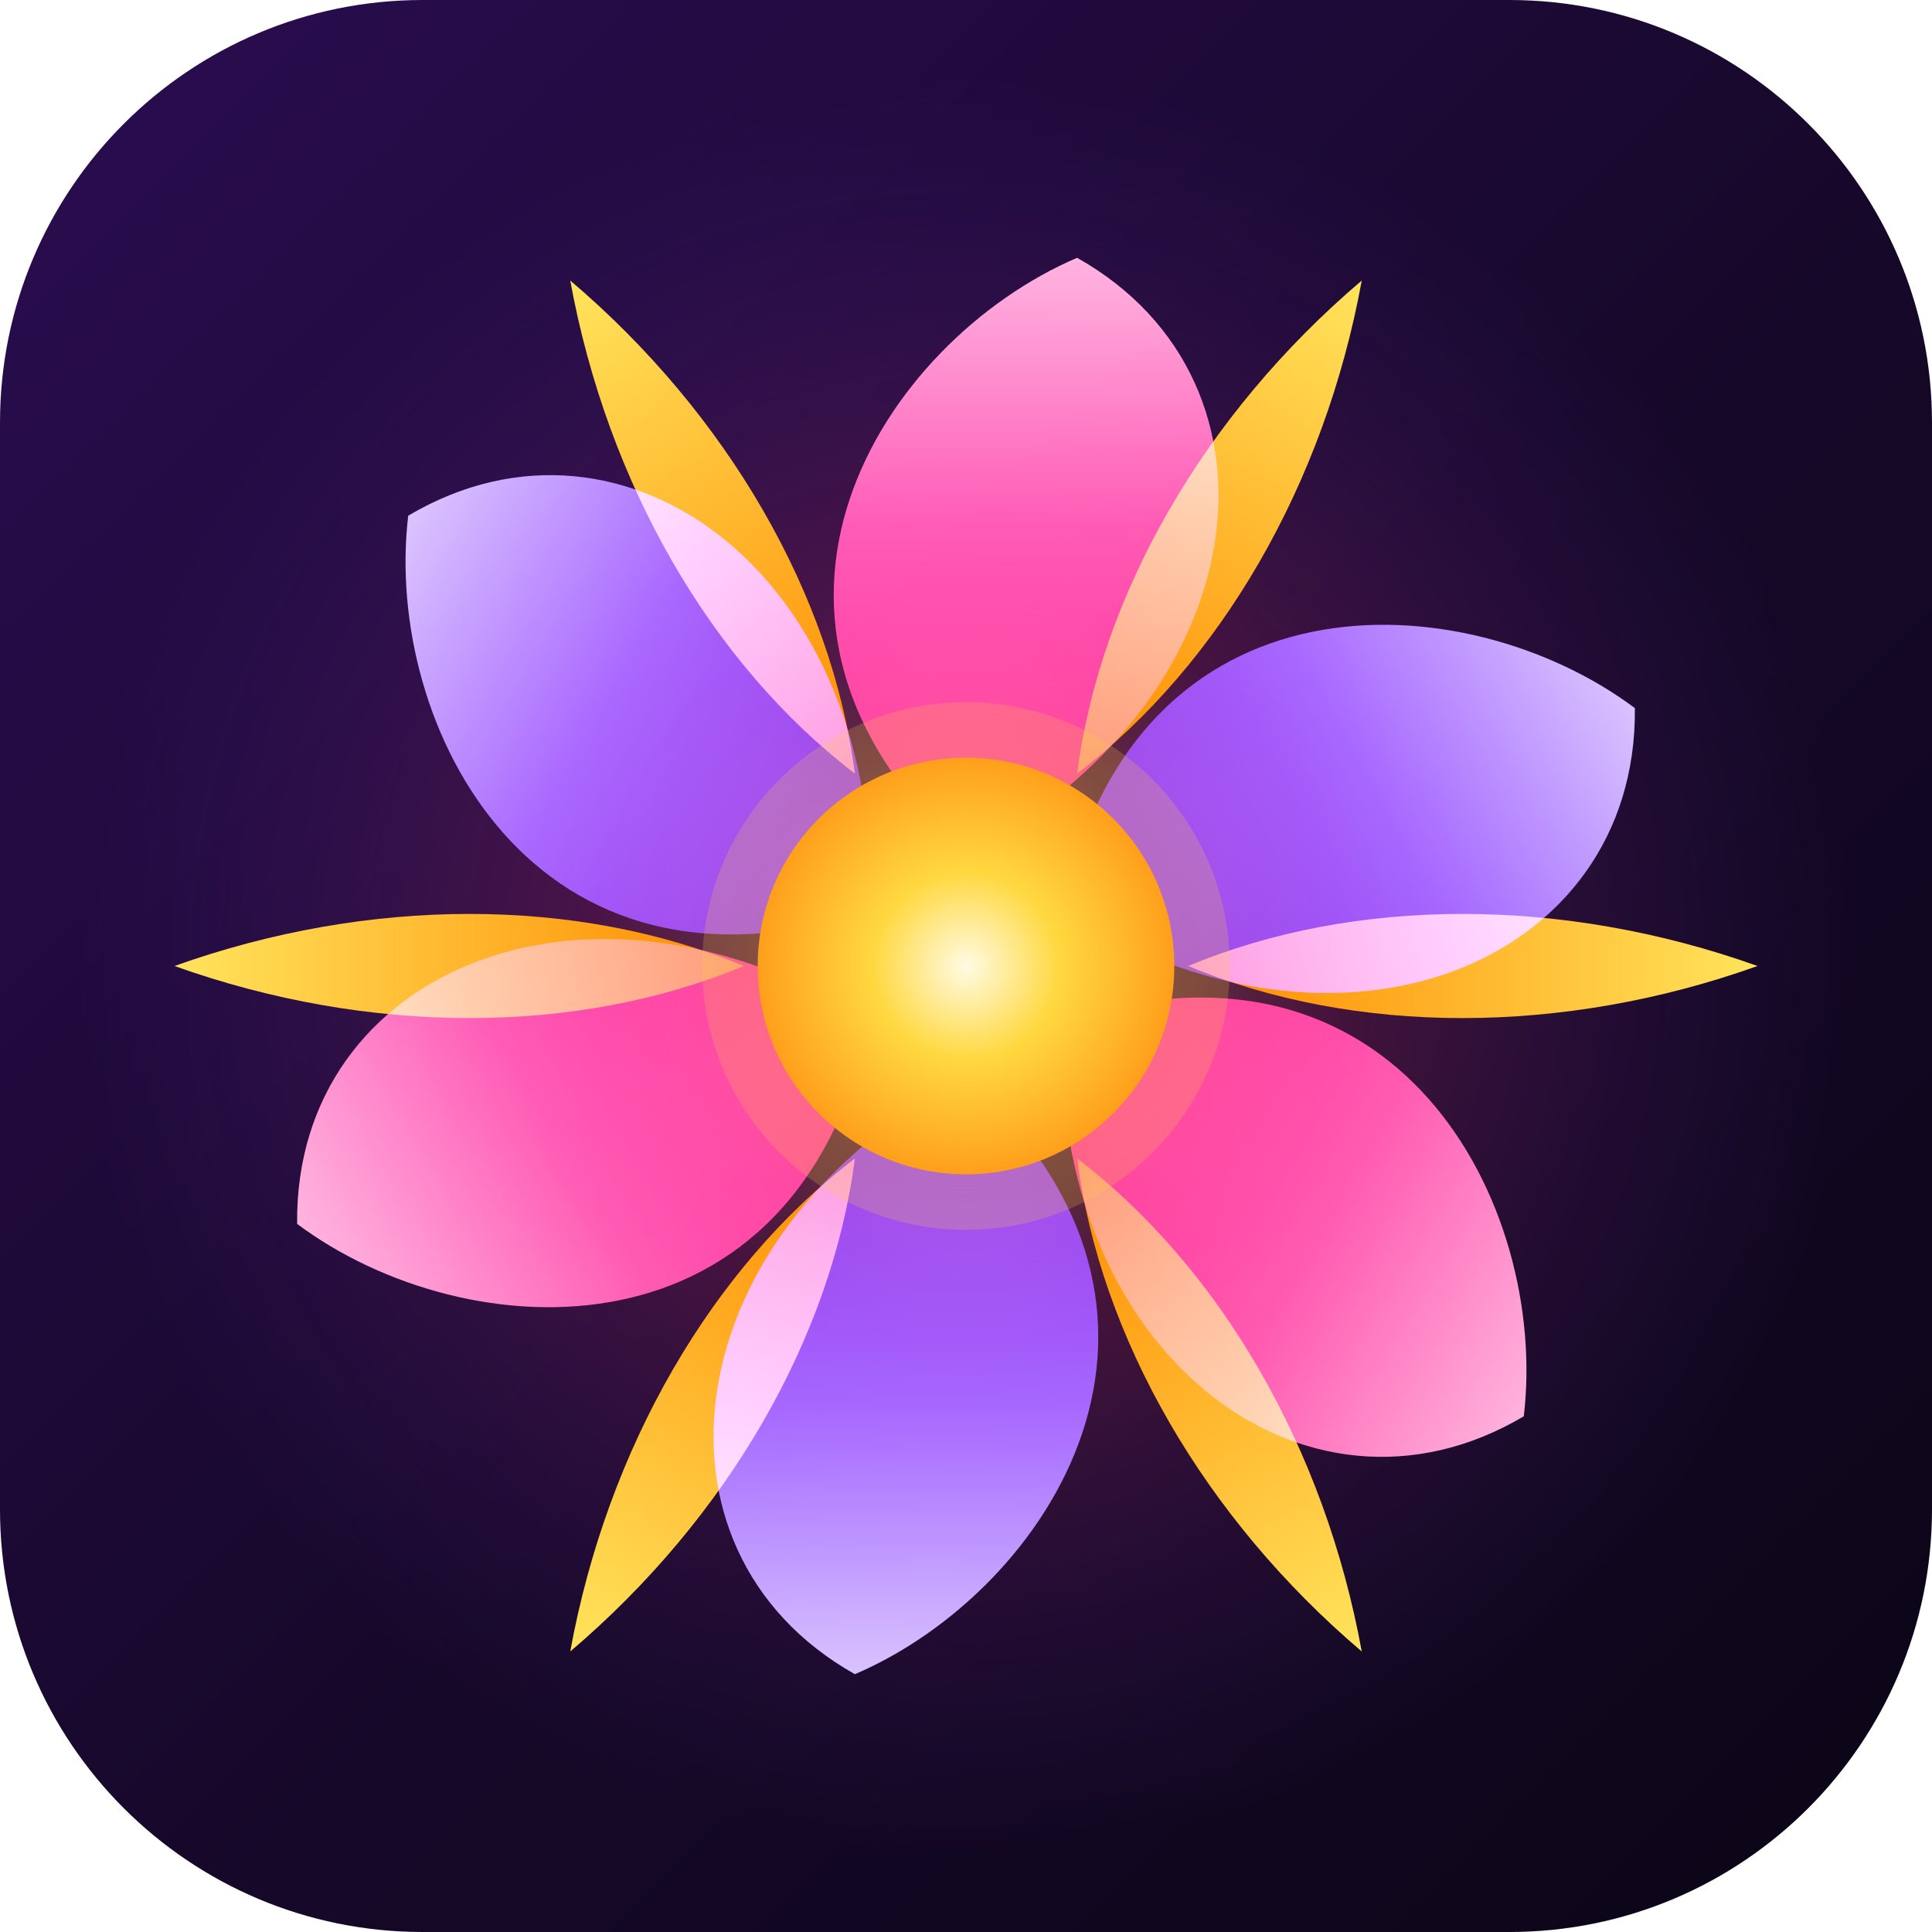
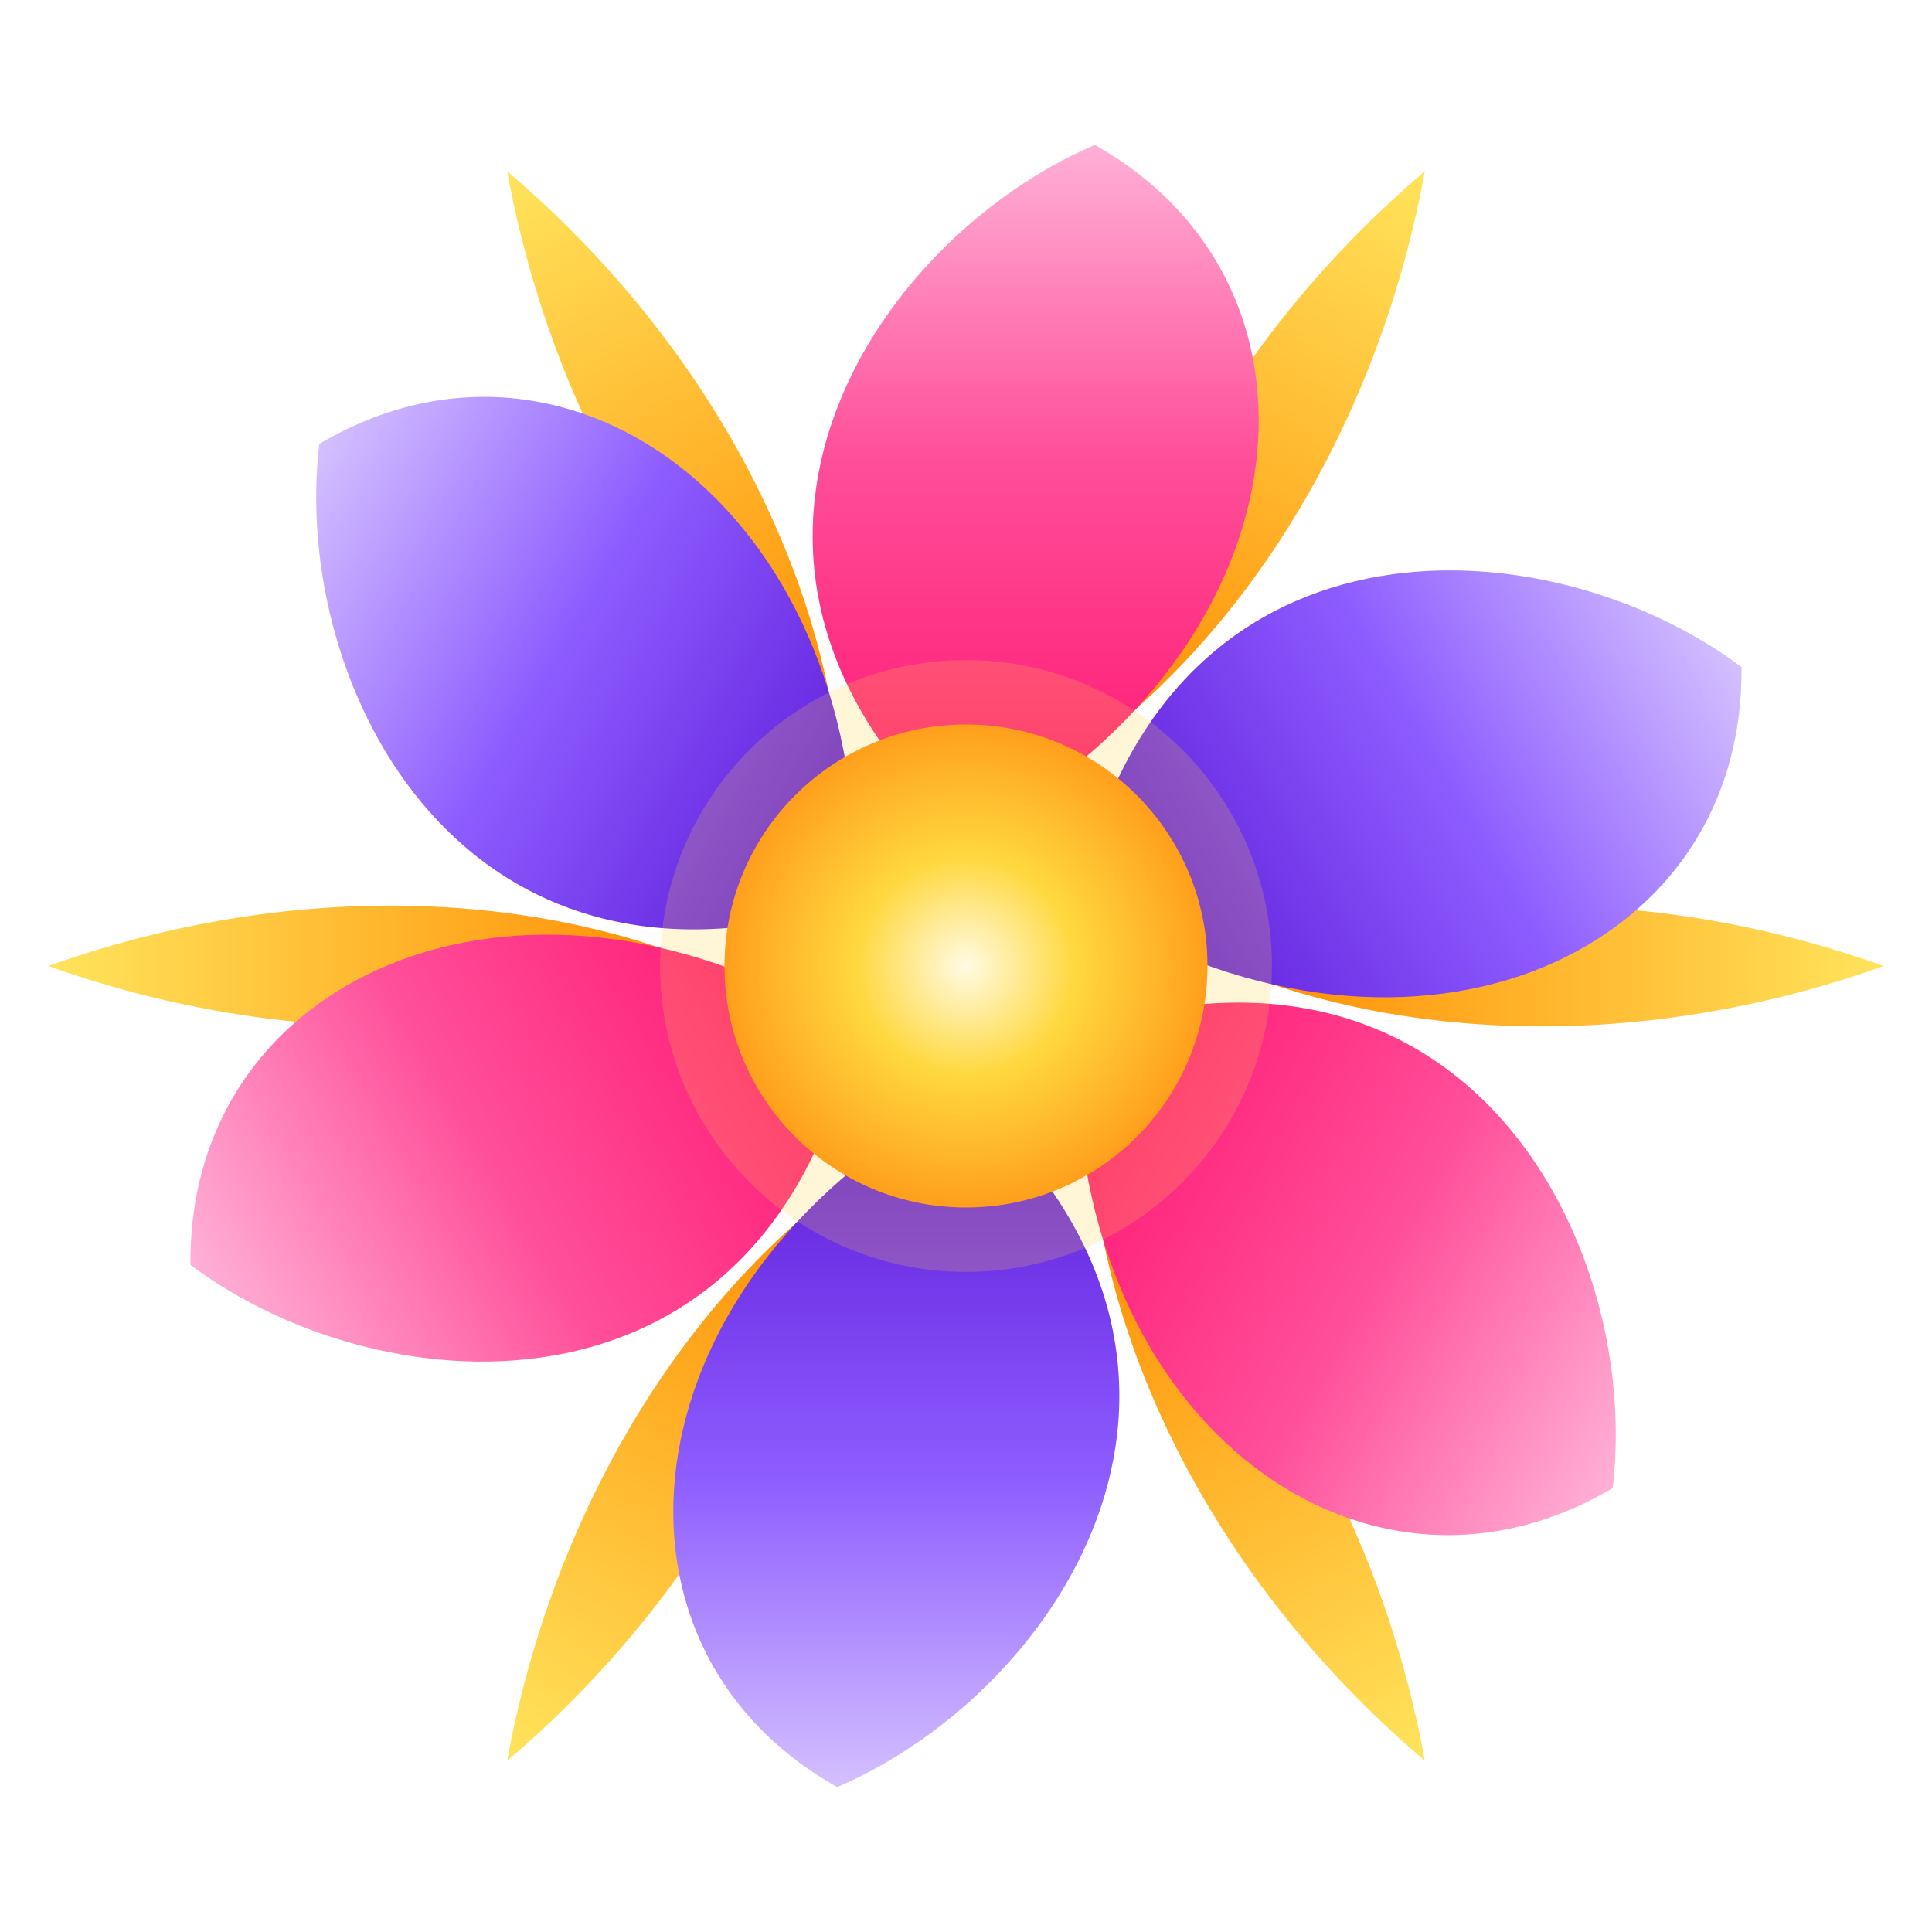
- <svg xmlns="http://www.w3.org/2000/svg" viewBox="0 0 512 512" width="512" height="512">
+ <svg xmlns="http://www.w3.org/2000/svg" viewBox="-120 -120 240 240" width="480" height="480">
  <defs>
-     <linearGradient id="rkBg" x1="0" y1="0" x2="1" y2="1">
-       <stop offset="0" stop-color="#2B0D52" />
-       <stop offset=".55" stop-color="#160829" />
-       <stop offset="1" stop-color="#0B0616" />
-     </linearGradient>
-     <radialGradient id="rkHalo" cx="256" cy="256" r="236" gradientUnits="userSpaceOnUse">
-       <stop offset="0" stop-color="#FFC83D" stop-opacity=".5" />
-       <stop offset=".42" stop-color="#FF3D8B" stop-opacity=".2" />
-       <stop offset="1" stop-color="#7C3AED" stop-opacity="0" />
-     </radialGradient>
    <linearGradient id="rkPk" x1="0" y1="-16" x2="0" y2="-102" gradientUnits="userSpaceOnUse">
      <stop offset="0" stop-color="#FF1470" />
      <stop offset=".55" stop-color="#FF4F9A" />
      <stop offset="1" stop-color="#FFB0D6" />
    </linearGradient>
    <linearGradient id="rkVi" x1="0" y1="-16" x2="0" y2="-102" gradientUnits="userSpaceOnUse">
      <stop offset="0" stop-color="#5B16D6" />
      <stop offset=".55" stop-color="#8D5CFF" />
      <stop offset="1" stop-color="#D4C0FF" />
    </linearGradient>
    <linearGradient id="rkGo" x1="0" y1="-32" x2="0" y2="-114" gradientUnits="userSpaceOnUse">
      <stop offset="0" stop-color="#FF8A00" />
      <stop offset="1" stop-color="#FFE45C" />
    </linearGradient>
    <radialGradient id="rkCore" cx="0" cy="0" r="30" gradientUnits="userSpaceOnUse">
      <stop offset="0" stop-color="#FFFBE3" />
      <stop offset=".45" stop-color="#FFD83F" />
      <stop offset="1" stop-color="#FF9F1C" />
    </radialGradient>
    <path id="rkPetal" d="M0 -16 C42 -38 48 -84 16 -102 C-12 -90 -38 -50 0 -16Z" />
    <path id="rkRay" d="M0 -32 C10 -56 10 -86 0 -114 C-10 -86 -10 -56 0 -32Z" />
  </defs>
-   <rect width="512" height="512" rx="112" fill="url(#rkBg)" />
-   <circle cx="256" cy="256" r="236" fill="url(#rkHalo)" />
-   <g transform="translate(256 256) scale(1.84)">
+   <g transform="translate(0 0) scale(1)">
    <g fill="url(#rkGo)">
      <use href="#rkRay" transform="rotate(30)" />
      <use href="#rkRay" transform="rotate(90)" />
      <use href="#rkRay" transform="rotate(150)" />
      <use href="#rkRay" transform="rotate(210)" />
      <use href="#rkRay" transform="rotate(270)" />
      <use href="#rkRay" transform="rotate(330)" />
    </g>
-     <g style="mix-blend-mode:screen">
+     <g>
      <use href="#rkPetal" fill="url(#rkPk)" transform="rotate(0)" />
      <use href="#rkPetal" fill="url(#rkVi)" transform="rotate(60)" />
      <use href="#rkPetal" fill="url(#rkPk)" transform="rotate(120)" />
      <use href="#rkPetal" fill="url(#rkVi)" transform="rotate(180)" />
      <use href="#rkPetal" fill="url(#rkPk)" transform="rotate(240)" />
      <use href="#rkPetal" fill="url(#rkVi)" transform="rotate(300)" />
    </g>
    <circle r="38" fill="#FFD43B" opacity=".2" />
    <circle r="30" fill="url(#rkCore)" />
  </g>
</svg>
